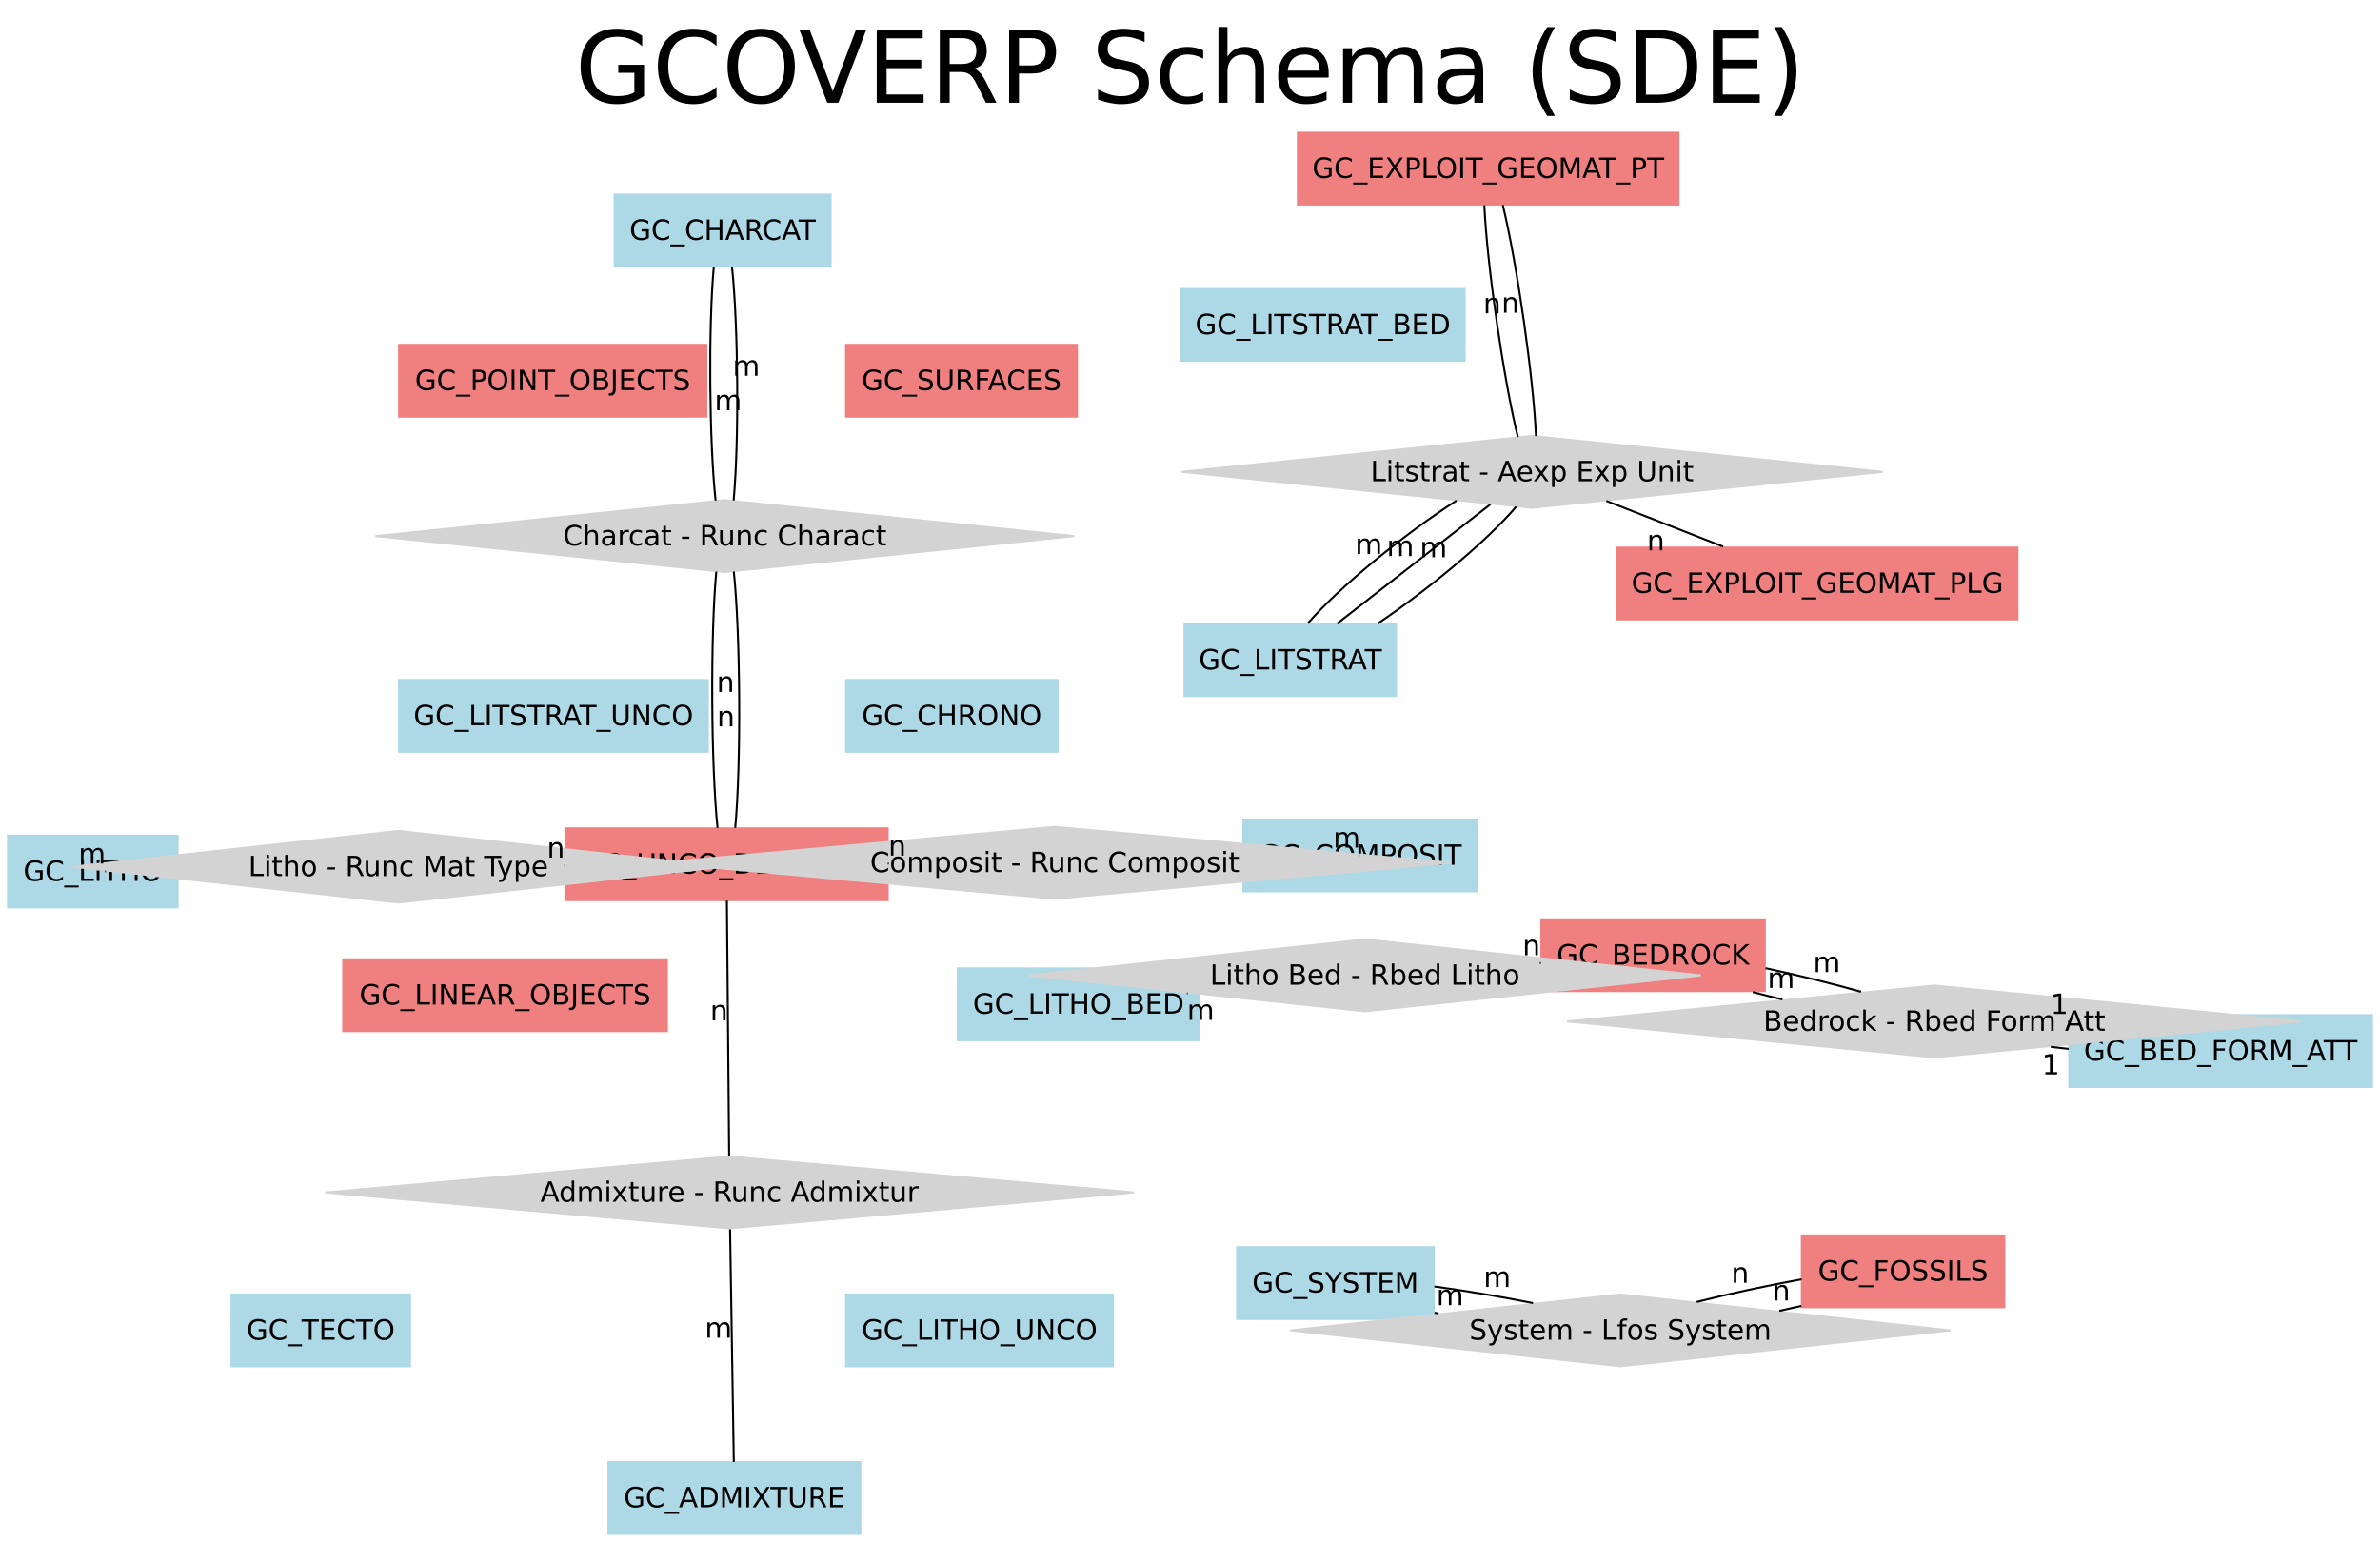
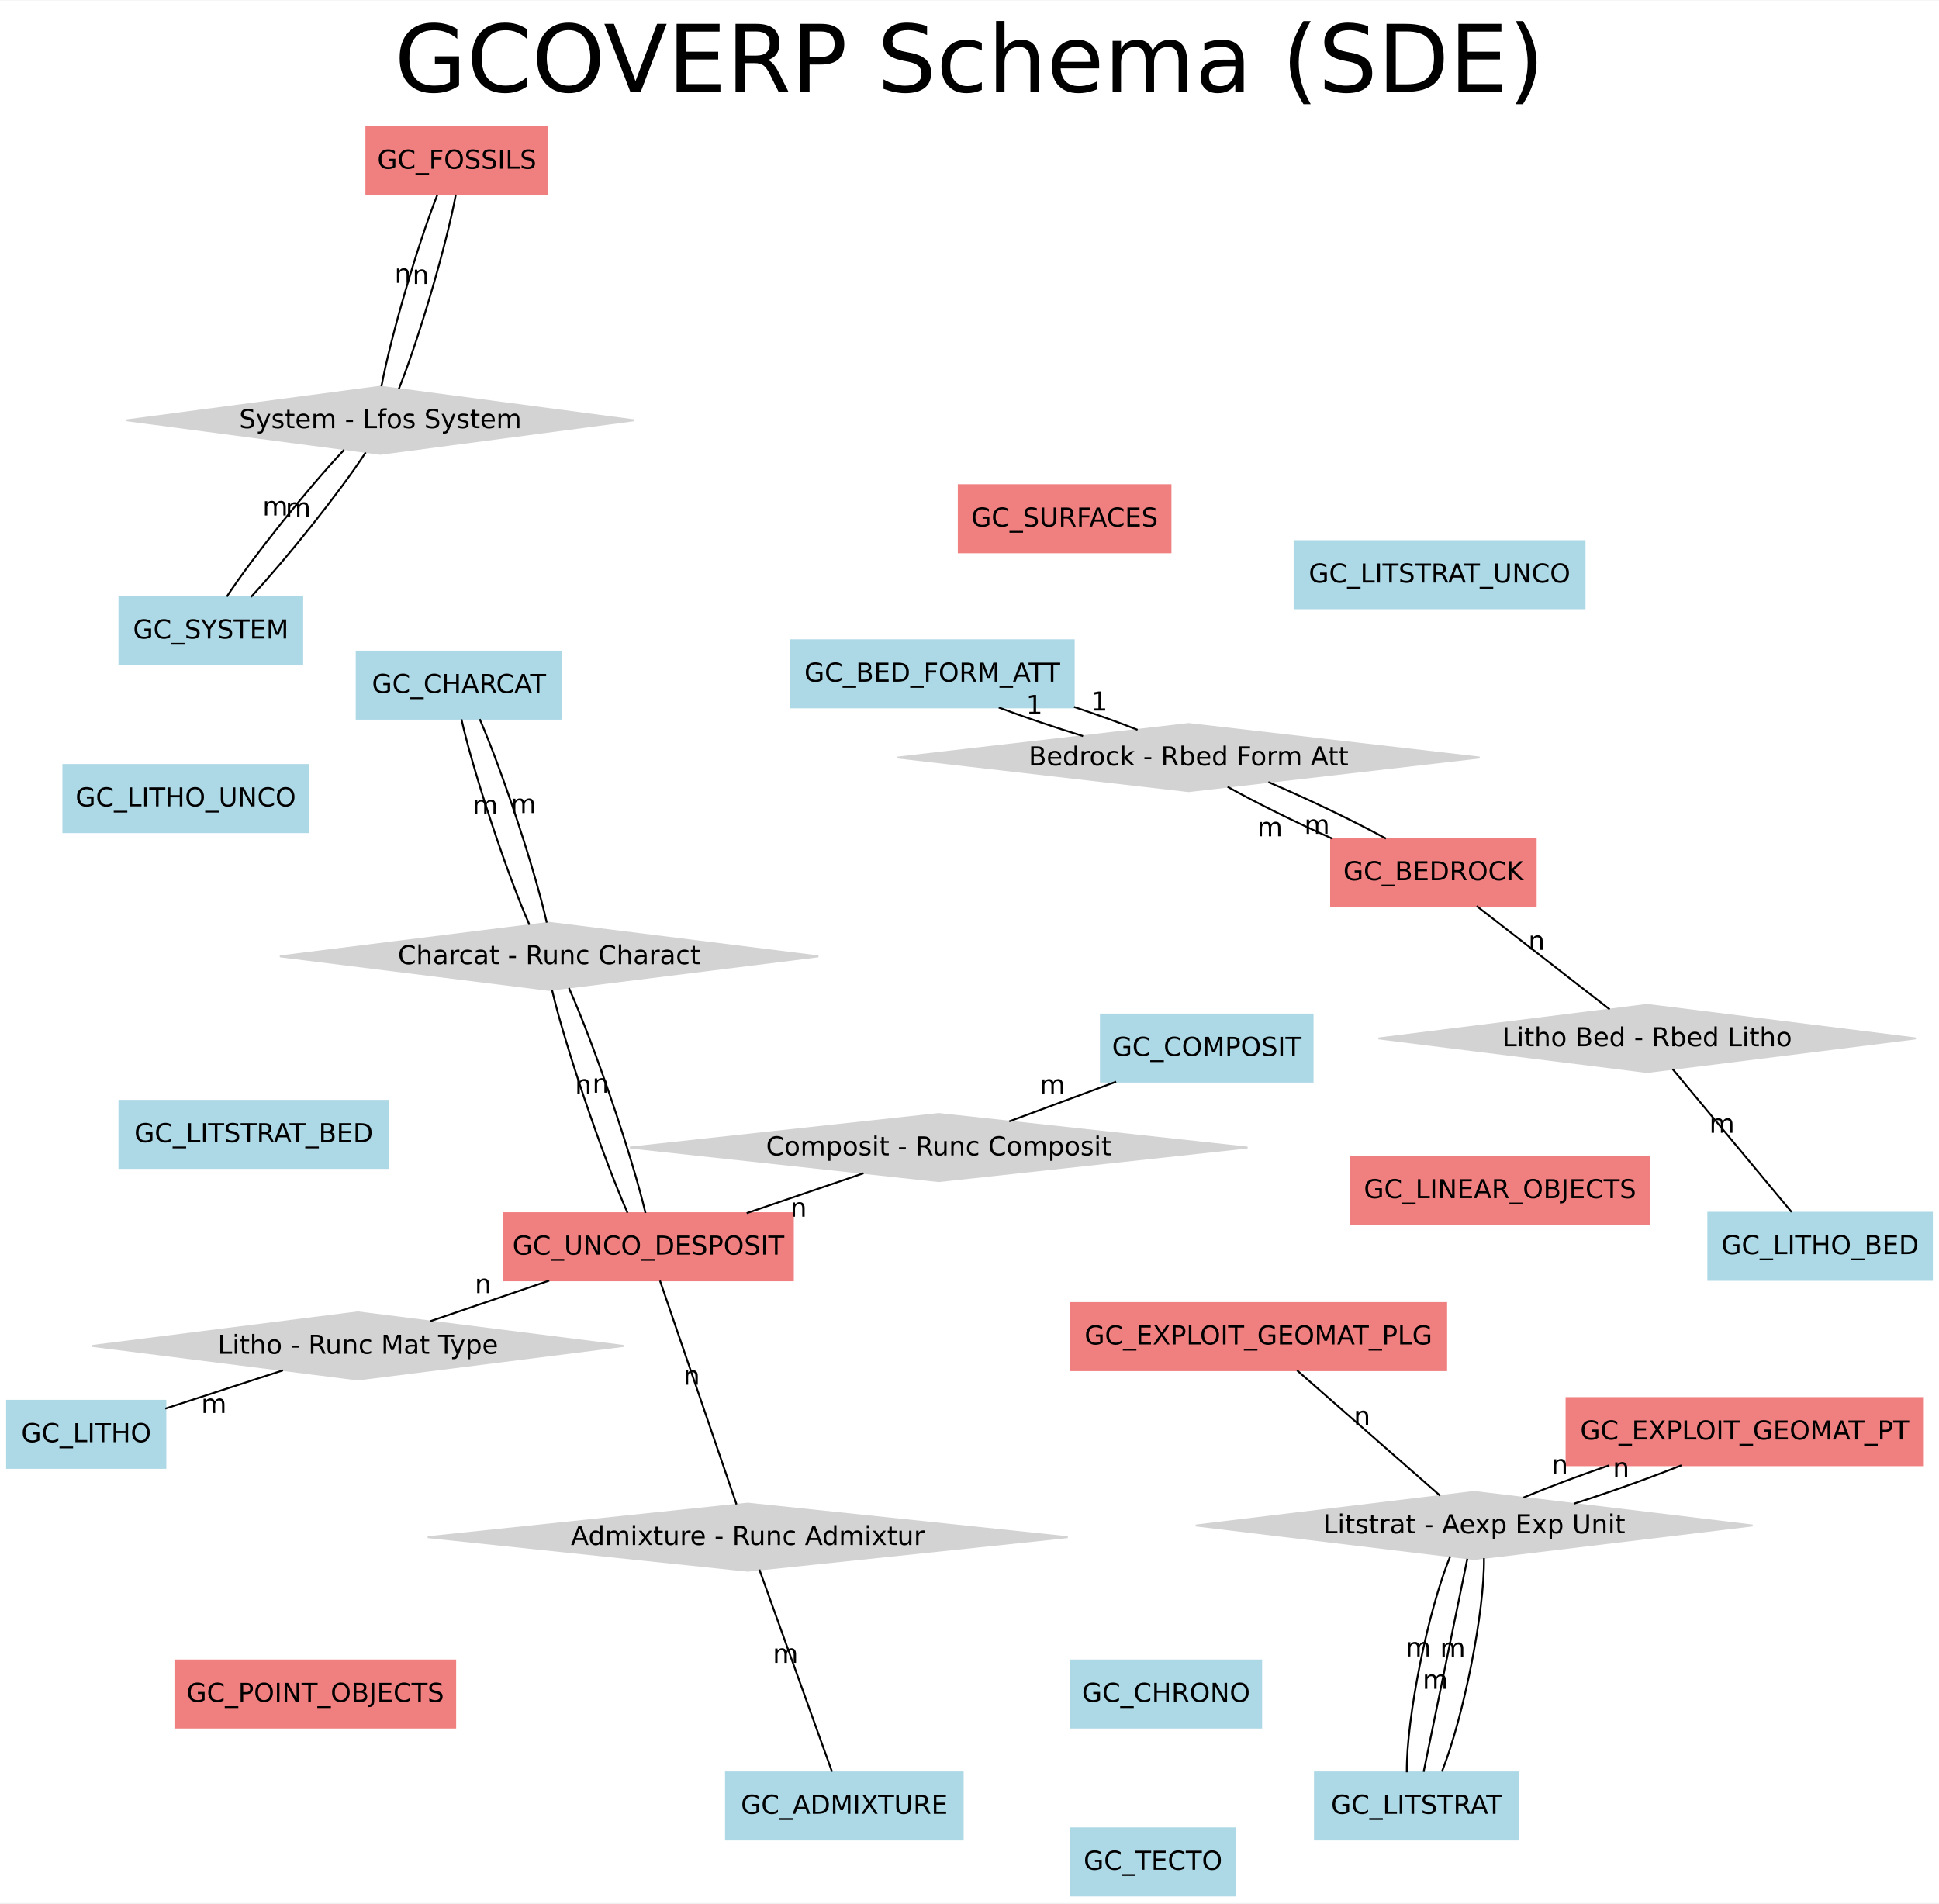
- <svg xmlns="http://www.w3.org/2000/svg" width="1193pt" height="773pt" viewBox="0.00 0.00 1192.77 772.83">
-   <g id="graph0" class="graph" transform="scale(1 1) rotate(0) translate(4 768.83)">
-     <polygon fill="white" stroke="none" points="-4,4 -4,-768.83 1188.77,-768.83 1188.77,4 -4,4" />
-     <text text-anchor="middle" x="592.39" y="-717.33" font-family="DejaVu Sans,Nimbus Sans" font-size="50.00">GCOVERP Schema (SDE)</text>
+ <svg xmlns="http://www.w3.org/2000/svg" width="1039pt" height="1020pt" viewBox="0.00 0.00 1039.30 1019.81">
+   <g id="graph0" class="graph" transform="scale(1 1) rotate(0) translate(4 1015.81)">
+     <polygon fill="white" stroke="transparent" points="-4,4 -4,-1015.81 1035.3,-1015.81 1035.3,4 -4,4" />
+     <text text-anchor="middle" x="515.65" y="-966.81" font-family="DejaVu Sans,Nimbus Sans" font-size="50.00">GCOVERP Schema (SDE)</text>
    <g id="node1" class="node">
-       <polygon fill="lightblue" stroke="lightblue" points="526,-428 420,-428 420,-392 526,-392 526,-428" />
-       <text text-anchor="middle" x="473" y="-405.32" font-family="DejaVu Sans,Nimbus Sans" font-size="14.00">GC_CHRONO</text>
+       <polygon fill="lightblue" stroke="lightblue" points="672,-126 570,-126 570,-90 672,-90 672,-126" />
+       <text text-anchor="middle" x="621" y="-103.8" font-family="DejaVu Sans,Nimbus Sans" font-size="14.00">GC_CHRONO</text>
    </g>
    <g id="node2" class="node">
-       <polygon fill="lightblue" stroke="lightblue" points="85,-349.98 0,-349.98 0,-313.98 85,-313.98 85,-349.98" />
-       <text text-anchor="middle" x="42.5" y="-327.31" font-family="DejaVu Sans,Nimbus Sans" font-size="14.00">GC_LITHO</text>
+       <polygon fill="lightblue" stroke="lightblue" points="84.65,-265.21 -0.22,-265.21 -0.22,-229.21 84.65,-229.21 84.65,-265.21" />
+       <text text-anchor="middle" x="42.22" y="-243.01" font-family="DejaVu Sans,Nimbus Sans" font-size="14.00">GC_LITHO</text>
    </g>
    <g id="node3" class="node">
-       <polygon fill="lightblue" stroke="lightblue" points="695.65,-456 589.65,-456 589.65,-420 695.65,-420 695.65,-456" />
-       <text text-anchor="middle" x="642.65" y="-433.32" font-family="DejaVu Sans,Nimbus Sans" font-size="14.00">GC_LITSTRAT</text>
+       <polygon fill="lightblue" stroke="lightblue" points="809.8,-66 700.8,-66 700.8,-30 809.8,-30 809.8,-66" />
+       <text text-anchor="middle" x="755.3" y="-43.8" font-family="DejaVu Sans,Nimbus Sans" font-size="14.00">GC_LITSTRAT</text>
    </g>
    <g id="node4" class="node">
-       <polygon fill="lightblue" stroke="lightblue" points="201.5,-120 112,-120 112,-84 201.5,-84 201.5,-120" />
-       <text text-anchor="middle" x="156.75" y="-97.33" font-family="DejaVu Sans,Nimbus Sans" font-size="14.00">GC_TECTO</text>
+       <polygon fill="lightblue" stroke="lightblue" points="658,-36 570,-36 570,0 658,0 658,-36" />
+       <text text-anchor="middle" x="614" y="-13.8" font-family="DejaVu Sans,Nimbus Sans" font-size="14.00">GC_TECTO</text>
    </g>
    <g id="node5" class="node">
-       <polygon fill="lightblue" stroke="lightblue" points="553.75,-120 420,-120 420,-84 553.75,-84 553.75,-120" />
-       <text text-anchor="middle" x="486.88" y="-97.33" font-family="DejaVu Sans,Nimbus Sans" font-size="14.00">GC_LITHO_UNCO</text>
+       <polygon fill="lightblue" stroke="lightblue" points="161.16,-606 29.95,-606 29.95,-570 161.16,-570 161.16,-606" />
+       <text text-anchor="middle" x="95.55" y="-583.8" font-family="DejaVu Sans,Nimbus Sans" font-size="14.00">GC_LITHO_UNCO</text>
    </g>
    <g id="node6" class="node">
-       <polygon fill="lightblue" stroke="lightblue" points="597,-283.44 476,-283.44 476,-247.44 597,-247.44 597,-283.44" />
-       <text text-anchor="middle" x="536.5" y="-260.76" font-family="DejaVu Sans,Nimbus Sans" font-size="14.00">GC_LITHO_BED</text>
+       <polygon fill="lightblue" stroke="lightblue" points="1031.52,-366 911.64,-366 911.64,-330 1031.52,-330 1031.52,-366" />
+       <text text-anchor="middle" x="971.58" y="-343.8" font-family="DejaVu Sans,Nimbus Sans" font-size="14.00">GC_LITHO_BED</text>
    </g>
    <g id="node7" class="node">
-       <polygon fill="lightblue" stroke="lightblue" points="730,-624 588,-624 588,-588 730,-588 730,-624" />
-       <text text-anchor="middle" x="659" y="-601.33" font-family="DejaVu Sans,Nimbus Sans" font-size="14.00">GC_LITSTRAT_BED</text>
+       <polygon fill="lightblue" stroke="lightblue" points="204,-426 60,-426 60,-390 204,-390 204,-426" />
+       <text text-anchor="middle" x="132" y="-403.8" font-family="DejaVu Sans,Nimbus Sans" font-size="14.00">GC_LITSTRAT_BED</text>
    </g>
    <g id="node8" class="node">
-       <polygon fill="lightblue" stroke="lightblue" points="350.74,-428 195.99,-428 195.99,-392 350.74,-392 350.74,-428" />
-       <text text-anchor="middle" x="273.37" y="-405.32" font-family="DejaVu Sans,Nimbus Sans" font-size="14.00">GC_LITSTRAT_UNCO</text>
+       <polygon fill="lightblue" stroke="lightblue" points="845.33,-726 689.89,-726 689.89,-690 845.33,-690 845.33,-726" />
+       <text text-anchor="middle" x="767.61" y="-703.8" font-family="DejaVu Sans,Nimbus Sans" font-size="14.00">GC_LITSTRAT_UNCO</text>
    </g>
    <g id="node9" class="node">
-       <polygon fill="lightblue" stroke="lightblue" points="1184.77,-260 1033.02,-260 1033.02,-224 1184.77,-224 1184.77,-260" />
-       <text text-anchor="middle" x="1108.9" y="-237.32" font-family="DejaVu Sans,Nimbus Sans" font-size="14.00">GC_BED_FORM_ATT</text>
+       <polygon fill="lightblue" stroke="lightblue" points="571.52,-672.87 419.83,-672.87 419.83,-636.87 571.52,-636.87 571.52,-672.87" />
+       <text text-anchor="middle" x="495.67" y="-650.67" font-family="DejaVu Sans,Nimbus Sans" font-size="14.00">GC_BED_FORM_ATT</text>
    </g>
    <g id="node10" class="node">
-       <polygon fill="lightgrey" stroke="lightgrey" points="965.44,-274.85 781.41,-256.85 965.44,-238.85 1149.46,-256.85 965.44,-274.85" />
-       <text text-anchor="middle" x="965.44" y="-252.18" font-family="DejaVu Sans,Nimbus Sans" font-size="14.00">Bedrock - Rbed Form Att</text>
+       <polygon fill="lightgrey" stroke="lightgrey" points="633.08,-627.98 477.08,-609.98 633.08,-591.98 789.08,-609.98 633.08,-627.98" />
+       <text text-anchor="middle" x="633.08" y="-605.78" font-family="DejaVu Sans,Nimbus Sans" font-size="14.00">Bedrock - Rbed Form Att</text>
    </g>
    <g id="edge1" class="edge">
-       <path fill="none" stroke="black" d="M1032.7,-243.11C1029.7,-243.43 1026.8,-243.76 1023.8,-244.11" />
-       <text text-anchor="middle" x="1023.8" y="-230.3" font-family="DejaVu Sans,Nimbus Sans" font-size="14.00">1</text>
+       <path fill="none" stroke="black" d="M571.7,-637.12C583.87,-633.05 595.73,-628.79 605.73,-624.84" />
+       <text text-anchor="middle" x="585.22" y="-635.18" font-family="DejaVu Sans,Nimbus Sans" font-size="14.00">1</text>
    </g>
    <g id="edge2" class="edge">
-       <path fill="none" stroke="black" d="M1032.8,-256.64C1032.7,-256.66 1032.6,-256.67 1032.4,-256.68" />
-       <text text-anchor="middle" x="1028.1" y="-260.62" font-family="DejaVu Sans,Nimbus Sans" font-size="14.00">1</text>
+       <path fill="none" stroke="black" d="M531.33,-636.81C545.12,-631.64 561.23,-626.19 576.52,-621.49" />
+       <text text-anchor="middle" x="550.43" y="-633.35" font-family="DejaVu Sans,Nimbus Sans" font-size="14.00">1</text>
    </g>
    <g id="node11" class="node">
-       <polygon fill="lightcoral" stroke="lightcoral" points="880.47,-308.05 768.47,-308.05 768.47,-272.05 880.47,-272.05 880.47,-308.05" />
-       <text text-anchor="middle" x="824.47" y="-285.38" font-family="DejaVu Sans,Nimbus Sans" font-size="14.00">GC_BEDROCK</text>
+       <polygon fill="lightcoral" stroke="lightcoral" points="819.14,-566.41 709.45,-566.41 709.45,-530.41 819.14,-530.41 819.14,-566.41" />
+       <text text-anchor="middle" x="764.29" y="-544.21" font-family="DejaVu Sans,Nimbus Sans" font-size="14.00">GC_BEDROCK</text>
    </g>
    <g id="edge3" class="edge">
-       <path fill="none" stroke="black" d="M889.28,-267.86C884.27,-269.07 879.29,-270.31 874.46,-271.57" />
-       <text text-anchor="middle" x="888.62" y="-273.66" font-family="DejaVu Sans,Nimbus Sans" font-size="14.00">m</text>
+       <path fill="none" stroke="black" d="M675.83,-596.85C696.67,-587.96 721.01,-576.3 738.9,-566.55" />
+       <text text-anchor="middle" x="701.92" y="-569.1" font-family="DejaVu Sans,Nimbus Sans" font-size="14.00">m</text>
    </g>
    <g id="edge4" class="edge">
-       <path fill="none" stroke="black" d="M928.68,-271.74C914.08,-275.86 896.94,-280.08 880.83,-283.55" />
-       <text text-anchor="middle" x="911.51" y="-281.59" font-family="DejaVu Sans,Nimbus Sans" font-size="14.00">m</text>
+       <path fill="none" stroke="black" d="M653.99,-594.32C669.19,-585.78 690.46,-575.31 710.28,-566.46" />
+       <text text-anchor="middle" x="676.69" y="-567.79" font-family="DejaVu Sans,Nimbus Sans" font-size="14.00">m</text>
    </g>
    <g id="node12" class="node">
-       <polygon fill="lightgrey" stroke="lightgrey" points="680.03,-297.95 511.63,-279.95 680.03,-261.95 848.43,-279.95 680.03,-297.95" />
-       <text text-anchor="middle" x="680.03" y="-275.27" font-family="DejaVu Sans,Nimbus Sans" font-size="14.00">Litho Bed - Rbed Litho</text>
+       <polygon fill="lightgrey" stroke="lightgrey" points="878.87,-477.41 734.87,-459.41 878.87,-441.41 1022.87,-459.41 878.87,-477.41" />
+       <text text-anchor="middle" x="878.87" y="-455.21" font-family="DejaVu Sans,Nimbus Sans" font-size="14.00">Litho Bed - Rbed Litho</text>
    </g>
    <g id="edge5" class="edge">
-       <path fill="none" stroke="black" d="M768.21,-286.12C768.05,-286.11 767.89,-286.09 767.73,-286.08" />
-       <text text-anchor="middle" x="763.47" y="-290.05" font-family="DejaVu Sans,Nimbus Sans" font-size="14.00">n</text>
+       <path fill="none" stroke="black" d="M787.48,-530.4C808.4,-514.14 838.87,-490.48 858.78,-475.01" />
+       <text text-anchor="middle" x="819.63" y="-506.9" font-family="DejaVu Sans,Nimbus Sans" font-size="14.00">n</text>
    </g>
    <g id="edge6" class="edge">
-       <path fill="none" stroke="black" d="M591.17,-270.97C591.06,-270.95 590.94,-270.94 590.83,-270.93" />
-       <text text-anchor="middle" x="597.75" y="-257.64" font-family="DejaVu Sans,Nimbus Sans" font-size="14.00">m</text>
+       <path fill="none" stroke="black" d="M892.55,-442.97C909.58,-422.51 938.56,-387.68 956.3,-366.36" />
+       <text text-anchor="middle" x="918.98" y="-408.86" font-family="DejaVu Sans,Nimbus Sans" font-size="14.00">m</text>
    </g>
    <g id="node13" class="node">
-       <polygon fill="lightblue" stroke="lightblue" points="714.5,-143.71 616,-143.71 616,-107.71 714.5,-107.71 714.5,-143.71" />
-       <text text-anchor="middle" x="665.25" y="-121.03" font-family="DejaVu Sans,Nimbus Sans" font-size="14.00">GC_SYSTEM</text>
+       <polygon fill="lightblue" stroke="lightblue" points="158,-696 60,-696 60,-660 158,-660 158,-696" />
+       <text text-anchor="middle" x="109" y="-673.8" font-family="DejaVu Sans,Nimbus Sans" font-size="14.00">GC_SYSTEM</text>
    </g>
    <g id="node14" class="node">
-       <polygon fill="lightblue" stroke="lightblue" points="736.39,-358.04 619.13,-358.04 619.13,-322.04 736.39,-322.04 736.39,-358.04" />
-       <text text-anchor="middle" x="677.76" y="-335.37" font-family="DejaVu Sans,Nimbus Sans" font-size="14.00">GC_COMPOSIT</text>
+       <polygon fill="lightblue" stroke="lightblue" points="699.55,-472.25 586.07,-472.25 586.07,-436.25 699.55,-436.25 699.55,-472.25" />
+       <text text-anchor="middle" x="642.81" y="-450.05" font-family="DejaVu Sans,Nimbus Sans" font-size="14.00">GC_COMPOSIT</text>
    </g>
    <g id="node15" class="node">
-       <polygon fill="lightblue" stroke="lightblue" points="427.18,-36 300.92,-36 300.92,0 427.18,0 427.18,-36" />
-       <text text-anchor="middle" x="364.05" y="-13.32" font-family="DejaVu Sans,Nimbus Sans" font-size="14.00">GC_ADMIXTURE</text>
+       <polygon fill="lightblue" stroke="lightblue" points="512,-66 385.12,-66 385.12,-30 512,-30 512,-66" />
+       <text text-anchor="middle" x="448.56" y="-43.8" font-family="DejaVu Sans,Nimbus Sans" font-size="14.00">GC_ADMIXTURE</text>
    </g>
    <g id="node16" class="node">
-       <polygon fill="lightblue" stroke="lightblue" points="412.28,-671.29 304.02,-671.29 304.02,-635.29 412.28,-635.29 412.28,-671.29" />
-       <text text-anchor="middle" x="358.15" y="-648.62" font-family="DejaVu Sans,Nimbus Sans" font-size="14.00">GC_CHARCAT</text>
+       <polygon fill="lightblue" stroke="lightblue" points="296.87,-666.79 187.18,-666.79 187.18,-630.79 296.87,-630.79 296.87,-666.79" />
+       <text text-anchor="middle" x="242.02" y="-644.59" font-family="DejaVu Sans,Nimbus Sans" font-size="14.00">GC_CHARCAT</text>
    </g>
    <g id="node17" class="node">
-       <polygon fill="lightcoral" stroke="lightcoral" points="1007.08,-494.37 806.58,-494.37 806.58,-458.37 1007.08,-458.37 1007.08,-494.37" />
-       <text text-anchor="middle" x="906.83" y="-471.69" font-family="DejaVu Sans,Nimbus Sans" font-size="14.00">GC_EXPLOIT_GEOMAT_PLG</text>
+       <polygon fill="lightcoral" stroke="lightcoral" points="771.15,-317.6 569.95,-317.6 569.95,-281.6 771.15,-281.6 771.15,-317.6" />
+       <text text-anchor="middle" x="670.55" y="-295.4" font-family="DejaVu Sans,Nimbus Sans" font-size="14.00">GC_EXPLOIT_GEOMAT_PLG</text>
    </g>
    <g id="node18" class="node">
-       <polygon fill="lightgrey" stroke="lightgrey" points="763.84,-550.31 588,-532.31 763.84,-514.31 939.68,-532.31 763.84,-550.31" />
-       <text text-anchor="middle" x="763.84" y="-527.63" font-family="DejaVu Sans,Nimbus Sans" font-size="14.00">Litstrat - Aexp Exp Unit</text>
+       <polygon fill="lightgrey" stroke="lightgrey" points="786.15,-216.36 636.92,-198.36 786.15,-180.36 935.38,-198.36 786.15,-216.36" />
+       <text text-anchor="middle" x="786.15" y="-194.16" font-family="DejaVu Sans,Nimbus Sans" font-size="14.00">Litstrat - Aexp Exp Unit</text>
    </g>
    <g id="edge7" class="edge">
-       <path fill="none" stroke="black" d="M859.61,-494.84C840.58,-502.29 818.94,-510.75 801.05,-517.75" />
-       <text text-anchor="middle" x="825.83" y="-493" font-family="DejaVu Sans,Nimbus Sans" font-size="14.00">n</text>
+       <path fill="none" stroke="black" d="M691.22,-281.5C713.04,-262.39 747.1,-232.56 767.94,-214.31" />
+       <text text-anchor="middle" x="726.08" y="-252.11" font-family="DejaVu Sans,Nimbus Sans" font-size="14.00">n</text>
    </g>
    <g id="edge8" class="edge">
-       <path fill="none" stroke="black" d="M755.85,-514.86C741.51,-497.94 711.95,-473.42 686.53,-456.33" />
-       <text text-anchor="middle" x="714.44" y="-489.55" font-family="DejaVu Sans,Nimbus Sans" font-size="14.00">m</text>
+       <path fill="none" stroke="black" d="M791.41,-180.81C791.76,-152.14 780.48,-95.65 768.87,-66.42" />
+       <text text-anchor="middle" x="774.7" y="-127.82" font-family="DejaVu Sans,Nimbus Sans" font-size="14.00">m</text>
    </g>
    <g id="edge9" class="edge">
-       <path fill="none" stroke="black" d="M725.95,-517.91C699.81,-501.15 667.29,-474.66 651.47,-456.42" />
-       <text text-anchor="middle" x="681.96" y="-491.12" font-family="DejaVu Sans,Nimbus Sans" font-size="14.00">m</text>
+       <path fill="none" stroke="black" d="M773.33,-181.78C761.52,-153.31 749.82,-95.5 750.04,-66.05" />
+       <text text-anchor="middle" x="756.24" y="-128.12" font-family="DejaVu Sans,Nimbus Sans" font-size="14.00">m</text>
    </g>
    <g id="edge10" class="edge">
-       <path fill="none" stroke="black" d="M743.01,-516.1C721.62,-499.45 688.41,-473.61 666.11,-456.26" />
-       <text text-anchor="middle" x="697.81" y="-490.12" font-family="DejaVu Sans,Nimbus Sans" font-size="14.00">m</text>
+       <path fill="none" stroke="black" d="M782.49,-180.52C776.58,-151.74 765.02,-95.35 759.06,-66.28" />
+       <text text-anchor="middle" x="765.33" y="-110.8" font-family="DejaVu Sans,Nimbus Sans" font-size="14.00">m</text>
    </g>
    <g id="node19" class="node">
-       <polygon fill="lightcoral" stroke="lightcoral" points="330.26,-288 168,-288 168,-252 330.26,-252 330.26,-288" />
-       <text text-anchor="middle" x="249.13" y="-265.32" font-family="DejaVu Sans,Nimbus Sans" font-size="14.00">GC_LINEAR_OBJECTS</text>
+       <polygon fill="lightcoral" stroke="lightcoral" points="880,-396 720,-396 720,-360 880,-360 880,-396" />
+       <text text-anchor="middle" x="800" y="-373.8" font-family="DejaVu Sans,Nimbus Sans" font-size="14.00">GC_LINEAR_OBJECTS</text>
    </g>
    <g id="node20" class="node">
-       <polygon fill="lightcoral" stroke="lightcoral" points="350,-596 196,-596 196,-560 350,-560 350,-596" />
-       <text text-anchor="middle" x="273" y="-573.33" font-family="DejaVu Sans,Nimbus Sans" font-size="14.00">GC_POINT_OBJECTS</text>
+       <polygon fill="lightcoral" stroke="lightcoral" points="240,-126 90,-126 90,-90 240,-90 240,-126" />
+       <text text-anchor="middle" x="165" y="-103.8" font-family="DejaVu Sans,Nimbus Sans" font-size="14.00">GC_POINT_OBJECTS</text>
    </g>
    <g id="node21" class="node">
-       <polygon fill="lightcoral" stroke="lightcoral" points="1000.51,-149.6 899.01,-149.6 899.01,-113.6 1000.51,-113.6 1000.51,-149.6" />
-       <text text-anchor="middle" x="949.76" y="-126.92" font-family="DejaVu Sans,Nimbus Sans" font-size="14.00">GC_FOSSILS</text>
+       <polygon fill="lightcoral" stroke="lightcoral" points="289.36,-947.81 192.36,-947.81 192.36,-911.81 289.36,-911.81 289.36,-947.81" />
+       <text text-anchor="middle" x="240.86" y="-925.61" font-family="DejaVu Sans,Nimbus Sans" font-size="14.00">GC_FOSSILS</text>
    </g>
    <g id="node22" class="node">
-       <polygon fill="lightgrey" stroke="lightgrey" points="808.07,-120 642.65,-102 808.07,-84 973.49,-102 808.07,-120" />
-       <text text-anchor="middle" x="808.07" y="-97.33" font-family="DejaVu Sans,Nimbus Sans" font-size="14.00">System - Lfos System</text>
+       <polygon fill="lightgrey" stroke="lightgrey" points="199.89,-808.76 63.89,-790.76 199.89,-772.76 335.89,-790.76 199.89,-808.76" />
+       <text text-anchor="middle" x="199.89" y="-786.56" font-family="DejaVu Sans,Nimbus Sans" font-size="14.00">System - Lfos System</text>
    </g>
    <g id="edge11" class="edge">
-       <path fill="none" stroke="black" d="M898.74,-114.26C895.13,-113.42 891.44,-112.59 887.73,-111.78" />
-       <text text-anchor="middle" x="888.73" y="-116.98" font-family="DejaVu Sans,Nimbus Sans" font-size="14.00">n</text>
+       <path fill="none" stroke="black" d="M240.32,-911.74C235.29,-884.65 220.39,-833.92 209.77,-807.57" />
+       <text text-anchor="middle" x="221.54" y="-863.86" font-family="DejaVu Sans,Nimbus Sans" font-size="14.00">n</text>
    </g>
    <g id="edge12" class="edge">
-       <path fill="none" stroke="black" d="M898.88,-127.59C881.54,-124.44 862.48,-120.34 846.31,-116.25" />
-       <text text-anchor="middle" x="868.09" y="-125.86" font-family="DejaVu Sans,Nimbus Sans" font-size="14.00">n</text>
+       <path fill="none" stroke="black" d="M230.4,-911.56C219.84,-884.89 205.42,-835.61 200.46,-808.97" />
+       <text text-anchor="middle" x="211.93" y="-864.46" font-family="DejaVu Sans,Nimbus Sans" font-size="14.00">n</text>
    </g>
    <g id="edge13" class="edge">
-       <path fill="none" stroke="black" d="M716.95,-110.49C716.29,-110.62 715.62,-110.75 714.96,-110.87" />
-       <text text-anchor="middle" x="722.71" y="-114.64" font-family="DejaVu Sans,Nimbus Sans" font-size="14.00">m</text>
+       <path fill="none" stroke="black" d="M192.01,-773.54C178.28,-752.54 150.31,-717.44 130.55,-696.07" />
+       <text text-anchor="middle" x="155.84" y="-739.01" font-family="DejaVu Sans,Nimbus Sans" font-size="14.00">m</text>
    </g>
    <g id="edge14" class="edge">
-       <path fill="none" stroke="black" d="M764.3,-115.67C748.69,-118.8 730.98,-121.78 714.9,-123.99" />
-       <text text-anchor="middle" x="746.35" y="-123.77" font-family="DejaVu Sans,Nimbus Sans" font-size="14.00">m</text>
+       <path fill="none" stroke="black" d="M180.41,-774.9C160.89,-754.15 132.01,-718.1 117.55,-696.24" />
+       <text text-anchor="middle" x="143.53" y="-739.77" font-family="DejaVu Sans,Nimbus Sans" font-size="14.00">m</text>
    </g>
    <g id="node23" class="node">
-       <polygon fill="lightcoral" stroke="lightcoral" points="440.88,-353.63 279.38,-353.63 279.38,-317.63 440.88,-317.63 440.88,-353.63" />
-       <text text-anchor="middle" x="360.13" y="-330.95" font-family="DejaVu Sans,Nimbus Sans" font-size="14.00">GC_UNCO_DESPOSIT</text>
+       <polygon fill="lightcoral" stroke="lightcoral" points="420.98,-365.76 266.06,-365.76 266.06,-329.76 420.98,-329.76 420.98,-365.76" />
+       <text text-anchor="middle" x="343.52" y="-343.56" font-family="DejaVu Sans,Nimbus Sans" font-size="14.00">GC_UNCO_DESPOSIT</text>
    </g>
    <g id="node24" class="node">
-       <polygon fill="lightgrey" stroke="lightgrey" points="195.62,-352.38 32.43,-334.38 195.62,-316.38 358.81,-334.38 195.62,-352.38" />
-       <text text-anchor="middle" x="195.62" y="-329.7" font-family="DejaVu Sans,Nimbus Sans" font-size="14.00">Litho - Runc Mat Type</text>
+       <polygon fill="lightgrey" stroke="lightgrey" points="187.84,-312.6 45.34,-294.6 187.84,-276.6 330.34,-294.6 187.84,-312.6" />
+       <text text-anchor="middle" x="187.84" y="-290.4" font-family="DejaVu Sans,Nimbus Sans" font-size="14.00">Litho - Runc Mat Type</text>
    </g>
    <g id="edge15" class="edge">
-       <path fill="none" stroke="black" d="M279.32,-335.02C279.16,-335.02 278.99,-335.02 278.83,-335.02" />
-       <text text-anchor="middle" x="274.58" y="-338.96" font-family="DejaVu Sans,Nimbus Sans" font-size="14.00">n</text>
+       <path fill="none" stroke="black" d="M290.38,-329.62C269.42,-322.46 245.78,-314.39 226.49,-307.8" />
+       <text text-anchor="middle" x="254.94" y="-322.91" font-family="DejaVu Sans,Nimbus Sans" font-size="14.00">n</text>
    </g>
    <g id="node25" class="node">
-       <polygon fill="lightgrey" stroke="lightgrey" points="524.62,-354.38 326.46,-336.38 524.62,-318.38 722.78,-336.38 524.62,-354.38" />
-       <text text-anchor="middle" x="524.62" y="-331.7" font-family="DejaVu Sans,Nimbus Sans" font-size="14.00">Composit - Runc Composit</text>
+       <polygon fill="lightgrey" stroke="lightgrey" points="499.18,-418.94 333.68,-400.94 499.18,-382.94 664.68,-400.94 499.18,-418.94" />
+       <text text-anchor="middle" x="499.18" y="-396.74" font-family="DejaVu Sans,Nimbus Sans" font-size="14.00">Composit - Runc Composit</text>
    </g>
    <g id="edge16" class="edge">
-       <path fill="none" stroke="black" d="M440.93,-336C441.09,-336 441.25,-336 441.42,-336" />
-       <text text-anchor="middle" x="445.67" y="-339.95" font-family="DejaVu Sans,Nimbus Sans" font-size="14.00">n</text>
+       <path fill="none" stroke="black" d="M396.22,-365.77C416.68,-372.76 439.74,-380.64 458.84,-387.16" />
+       <text text-anchor="middle" x="424.03" y="-363.86" font-family="DejaVu Sans,Nimbus Sans" font-size="14.00">n</text>
    </g>
    <g id="node26" class="node">
-       <polygon fill="lightgrey" stroke="lightgrey" points="361.6,-189.14 158.97,-171.14 361.6,-153.14 564.23,-171.14 361.6,-189.14" />
-       <text text-anchor="middle" x="361.6" y="-166.46" font-family="DejaVu Sans,Nimbus Sans" font-size="14.00">Admixture - Runc Admixtur</text>
+       <polygon fill="lightgrey" stroke="lightgrey" points="396.78,-210.09 225.27,-192.09 396.78,-174.09 568.29,-192.09 396.78,-210.09" />
+       <text text-anchor="middle" x="396.78" y="-187.89" font-family="DejaVu Sans,Nimbus Sans" font-size="14.00">Admixture - Runc Admixtur</text>
    </g>
    <g id="edge17" class="edge">
-       <path fill="none" stroke="black" d="M360.29,-317.4C360.57,-285.78 361.15,-221.13 361.43,-189.45" />
-       <text text-anchor="middle" x="356.36" y="-257.38" font-family="DejaVu Sans,Nimbus Sans" font-size="14.00">n</text>
+       <path fill="none" stroke="black" d="M349.74,-329.6C360.05,-299.45 380.59,-239.42 390.77,-209.66" />
+       <text text-anchor="middle" x="366.75" y="-273.83" font-family="DejaVu Sans,Nimbus Sans" font-size="14.00">n</text>
    </g>
    <g id="node27" class="node">
-       <polygon fill="lightgrey" stroke="lightgrey" points="359.28,-518.13 184.18,-500.13 359.28,-482.13 534.38,-500.13 359.28,-518.13" />
-       <text text-anchor="middle" x="359.28" y="-495.45" font-family="DejaVu Sans,Nimbus Sans" font-size="14.00">Charcat - Runc Charact</text>
+       <polygon fill="lightgrey" stroke="lightgrey" points="290.34,-521.41 146.03,-503.41 290.34,-485.41 434.65,-503.41 290.34,-521.41" />
+       <text text-anchor="middle" x="290.34" y="-499.21" font-family="DejaVu Sans,Nimbus Sans" font-size="14.00">Charcat - Runc Charact</text>
    </g>
    <g id="edge18" class="edge">
-       <path fill="none" stroke="black" d="M355.6,-353.84C352.33,-385.61 352.01,-450.79 354.98,-482.29" />
-       <text text-anchor="middle" x="359.79" y="-404.76" font-family="DejaVu Sans,Nimbus Sans" font-size="14.00">n</text>
+       <path fill="none" stroke="black" d="M332.36,-365.96C319.09,-395.96 298.9,-455.35 291.91,-485.29" />
+       <text text-anchor="middle" x="308.64" y="-429.83" font-family="DejaVu Sans,Nimbus Sans" font-size="14.00">n</text>
    </g>
    <g id="edge19" class="edge">
-       <path fill="none" stroke="black" d="M364.47,-353.89C367.41,-385.69 367.06,-450.86 363.76,-482.34" />
-       <text text-anchor="middle" x="359.62" y="-422.06" font-family="DejaVu Sans,Nimbus Sans" font-size="14.00">n</text>
+       <path fill="none" stroke="black" d="M341.97,-365.83C334.89,-396.17 314.22,-456.83 300.95,-486.42" />
+       <text text-anchor="middle" x="317.96" y="-430.33" font-family="DejaVu Sans,Nimbus Sans" font-size="14.00">n</text>
    </g>
    <g id="edge20" class="edge">
-       <path fill="none" stroke="black" d="M49.08,-332.08C48.95,-332.08 48.82,-332.08 48.69,-332.07" />
-       <text text-anchor="middle" x="42.14" y="-336.02" font-family="DejaVu Sans,Nimbus Sans" font-size="14.00">m</text>
+       <path fill="none" stroke="black" d="M147.66,-281.52C128.05,-275.14 104.45,-267.46 84.55,-260.99" />
+       <text text-anchor="middle" x="110.66" y="-258.66" font-family="DejaVu Sans,Nimbus Sans" font-size="14.00">m</text>
    </g>
    <g id="edge21" class="edge">
-       <path fill="none" stroke="black" d="M677.65,-340.04C677.69,-340.04 677.72,-340.04 677.73,-340.04" />
-       <text text-anchor="middle" x="670.94" y="-344" font-family="DejaVu Sans,Nimbus Sans" font-size="14.00">m</text>
+       <path fill="none" stroke="black" d="M536.92,-414.95C554.46,-421.45 575.52,-429.27 594.23,-436.22" />
+       <text text-anchor="middle" x="560.13" y="-429.78" font-family="DejaVu Sans,Nimbus Sans" font-size="14.00">m</text>
    </g>
    <g id="edge22" class="edge">
-       <path fill="none" stroke="black" d="M361.89,-152.67C362.37,-123.07 363.29,-65.39 363.76,-36.06" />
-       <text text-anchor="middle" x="356.08" y="-98.31" font-family="DejaVu Sans,Nimbus Sans" font-size="14.00">m</text>
+       <path fill="none" stroke="black" d="M403.03,-174.71C412.87,-147.32 431.91,-94.34 441.97,-66.35" />
+       <text text-anchor="middle" x="417.05" y="-124.73" font-family="DejaVu Sans,Nimbus Sans" font-size="14.00">m</text>
    </g>
    <g id="edge23" class="edge">
-       <path fill="none" stroke="black" d="M354.63,-517.97C351.45,-547.3 351.01,-605.42 353.73,-635.03" />
-       <text text-anchor="middle" x="360.93" y="-563.2" font-family="DejaVu Sans,Nimbus Sans" font-size="14.00">m</text>
+       <path fill="none" stroke="black" d="M279.78,-520.35C267.66,-547.88 249.71,-602.05 243.35,-630.45" />
+       <text text-anchor="middle" x="256.12" y="-579.6" font-family="DejaVu Sans,Nimbus Sans" font-size="14.00">m</text>
    </g>
    <g id="edge24" class="edge">
-       <path fill="none" stroke="black" d="M363.67,-518.03C366.41,-547.41 366,-605.53 362.85,-635.1" />
-       <text text-anchor="middle" x="370.01" y="-580.52" font-family="DejaVu Sans,Nimbus Sans" font-size="14.00">m</text>
+       <path fill="none" stroke="black" d="M289.06,-521.5C282.84,-549.42 265.27,-602.61 253.13,-630.59" />
+       <text text-anchor="middle" x="276.54" y="-580.25" font-family="DejaVu Sans,Nimbus Sans" font-size="14.00">m</text>
    </g>
    <g id="node28" class="node">
-       <polygon fill="lightcoral" stroke="lightcoral" points="535.75,-596 420,-596 420,-560 535.75,-560 535.75,-596" />
-       <text text-anchor="middle" x="477.88" y="-573.33" font-family="DejaVu Sans,Nimbus Sans" font-size="14.00">GC_SURFACES</text>
+       <polygon fill="lightcoral" stroke="lightcoral" points="623.39,-756 509.88,-756 509.88,-720 623.39,-720 623.39,-756" />
+       <text text-anchor="middle" x="566.63" y="-733.8" font-family="DejaVu Sans,Nimbus Sans" font-size="14.00">GC_SURFACES</text>
    </g>
    <g id="node29" class="node">
-       <polygon fill="lightcoral" stroke="lightcoral" points="837.18,-702.33 646.43,-702.33 646.43,-666.33 837.18,-666.33 837.18,-702.33" />
-       <text text-anchor="middle" x="741.81" y="-679.66" font-family="DejaVu Sans,Nimbus Sans" font-size="14.00">GC_EXPLOIT_GEOMAT_PT</text>
+       <polygon fill="lightcoral" stroke="lightcoral" points="1026.66,-266.65 835.66,-266.65 835.66,-230.65 1026.66,-230.65 1026.66,-266.65" />
+       <text text-anchor="middle" x="931.16" y="-244.45" font-family="DejaVu Sans,Nimbus Sans" font-size="14.00">GC_EXPLOIT_GEOMAT_PT</text>
    </g>
    <g id="edge25" class="edge">
-       <path fill="none" stroke="black" d="M749.15,-666.05C756.3,-636.69 764.54,-579.4 765.77,-550.25" />
-       <text text-anchor="middle" x="752.96" y="-612.11" font-family="DejaVu Sans,Nimbus Sans" font-size="14.00">n</text>
+       <path fill="none" stroke="black" d="M897.25,-230.63C880.09,-223.76 858.87,-216.2 839.58,-210.02" />
+       <text text-anchor="middle" x="864.92" y="-224.53" font-family="DejaVu Sans,Nimbus Sans" font-size="14.00">n</text>
    </g>
    <g id="edge26" class="edge">
-       <path fill="none" stroke="black" d="M739.9,-665.95C741.2,-636.39 749.55,-578.7 756.7,-549.75" />
-       <text text-anchor="middle" x="743.8" y="-611.8" font-family="DejaVu Sans,Nimbus Sans" font-size="14.00">n</text>
+       <path fill="none" stroke="black" d="M858.57,-230.62C842.1,-224.95 825.64,-218.79 812.58,-213.32" />
+       <text text-anchor="middle" x="832.07" y="-226.17" font-family="DejaVu Sans,Nimbus Sans" font-size="14.00">n</text>
    </g>
  </g>
</svg>
